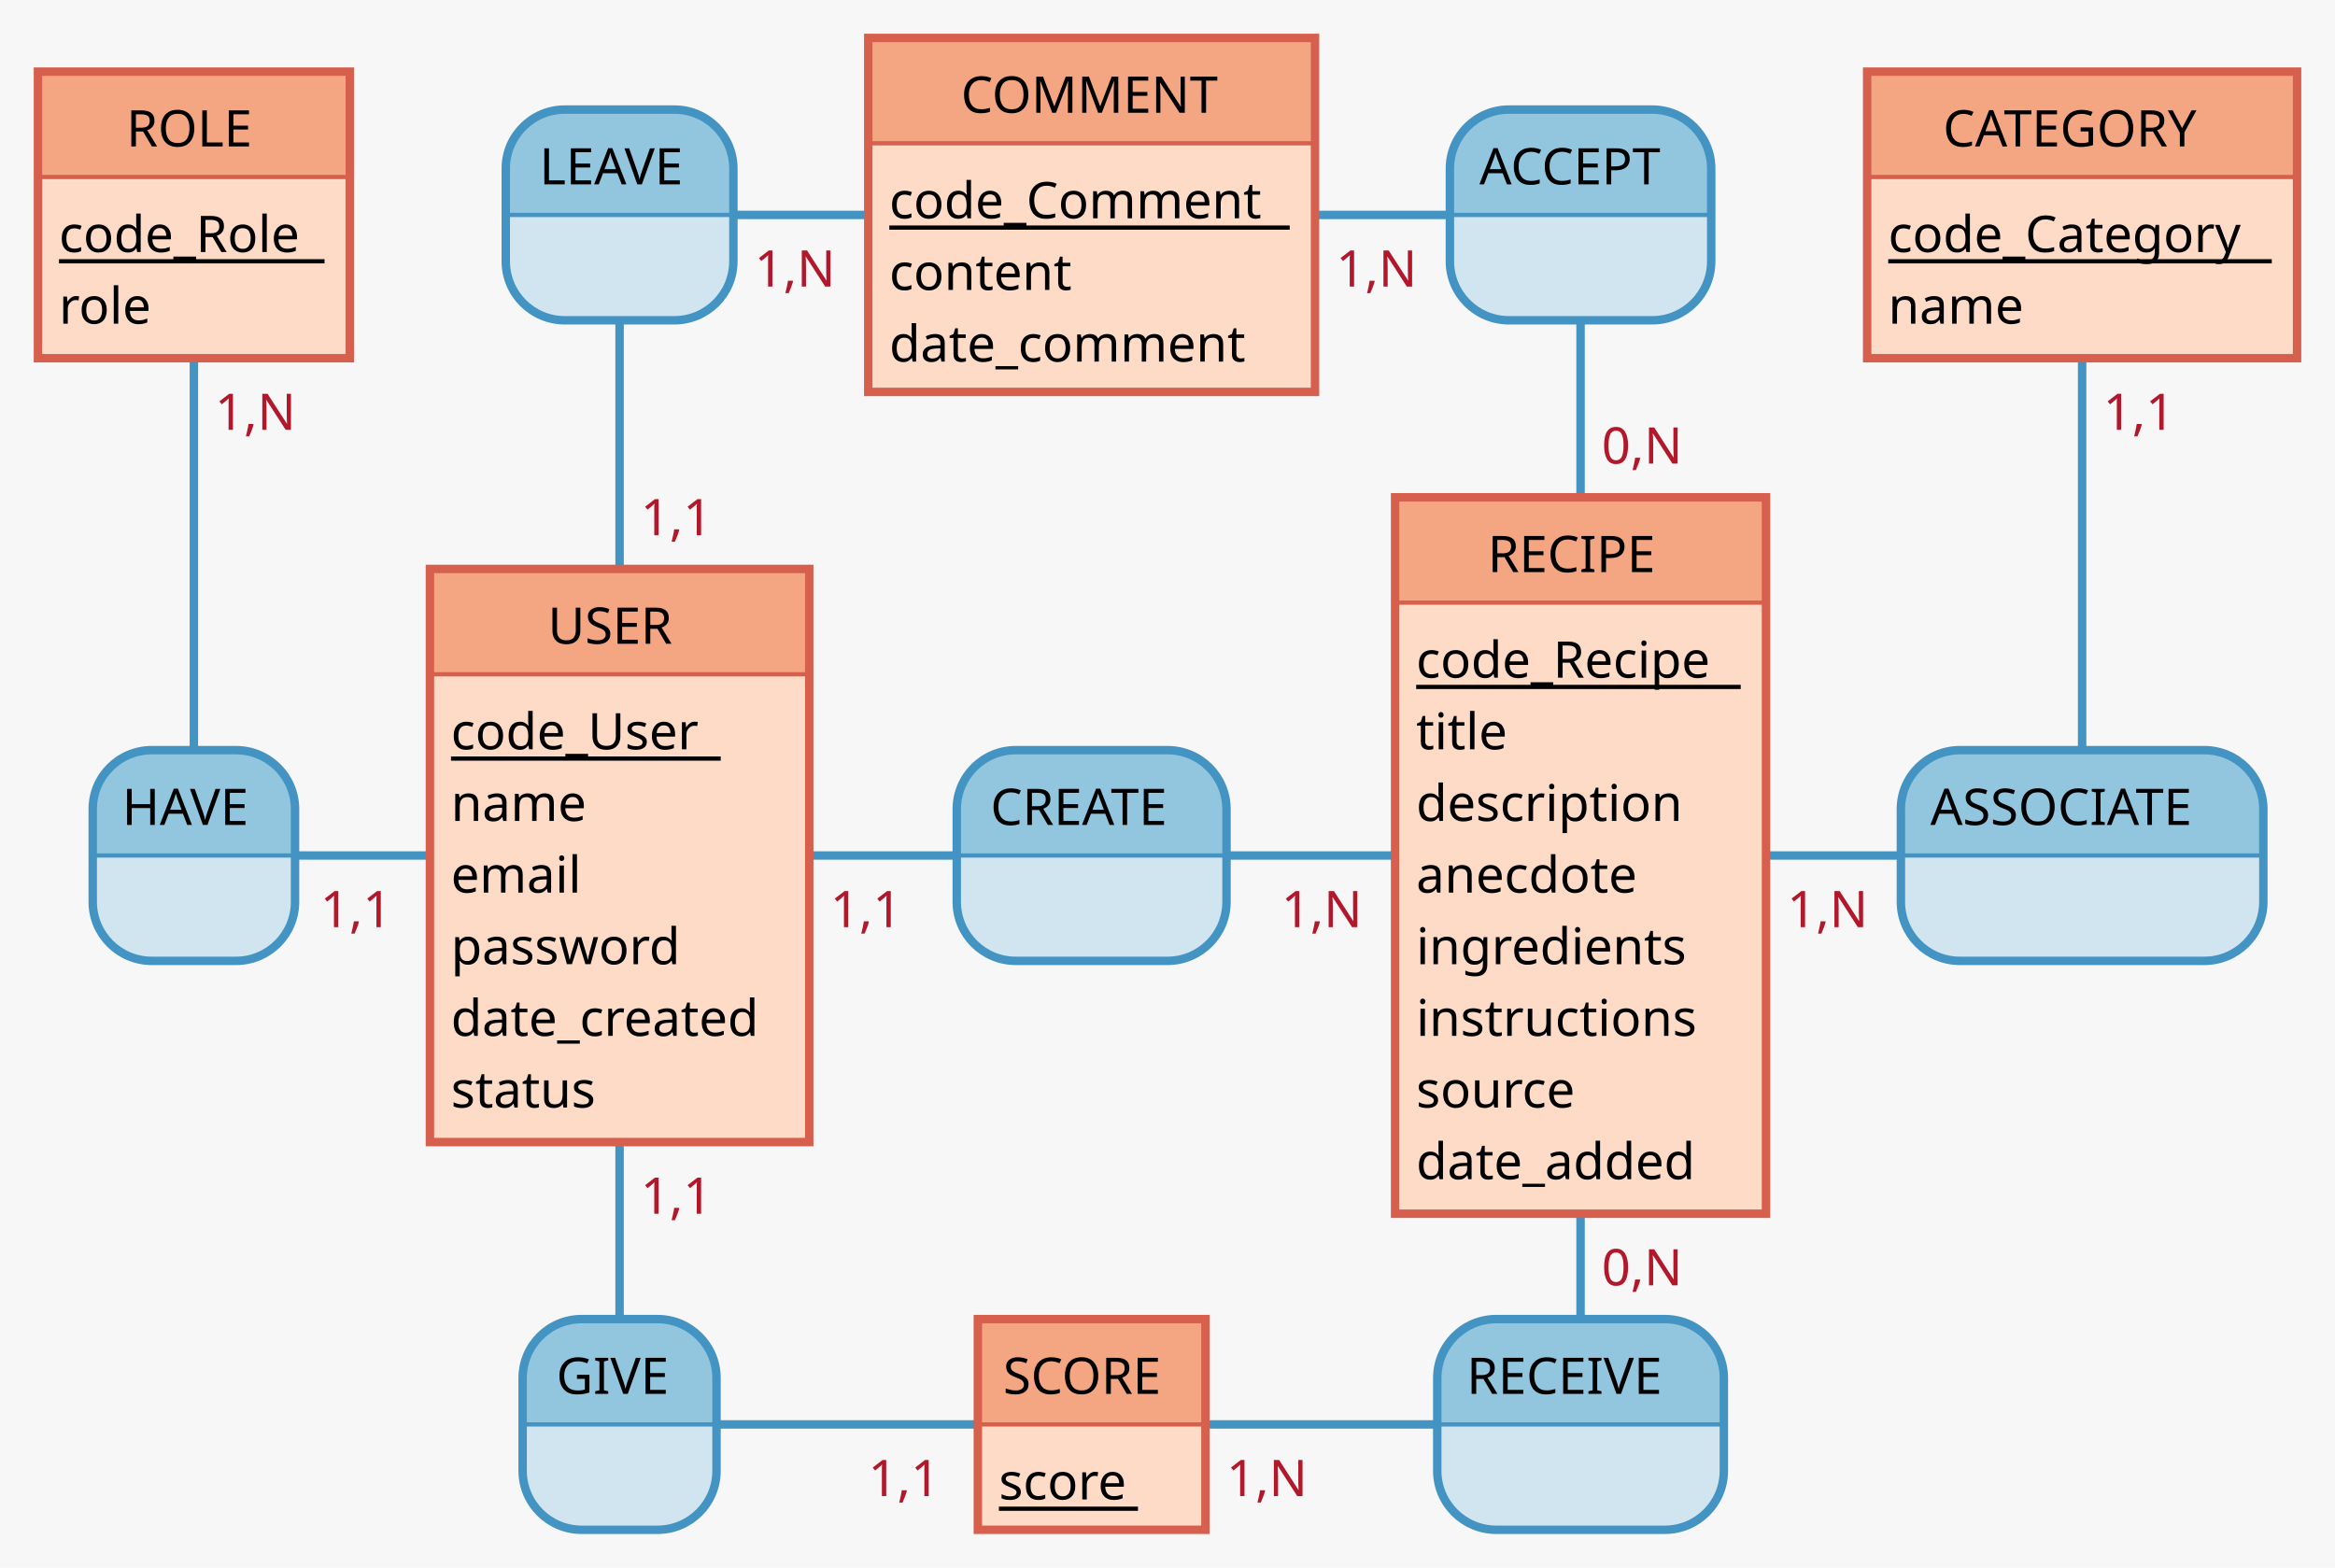
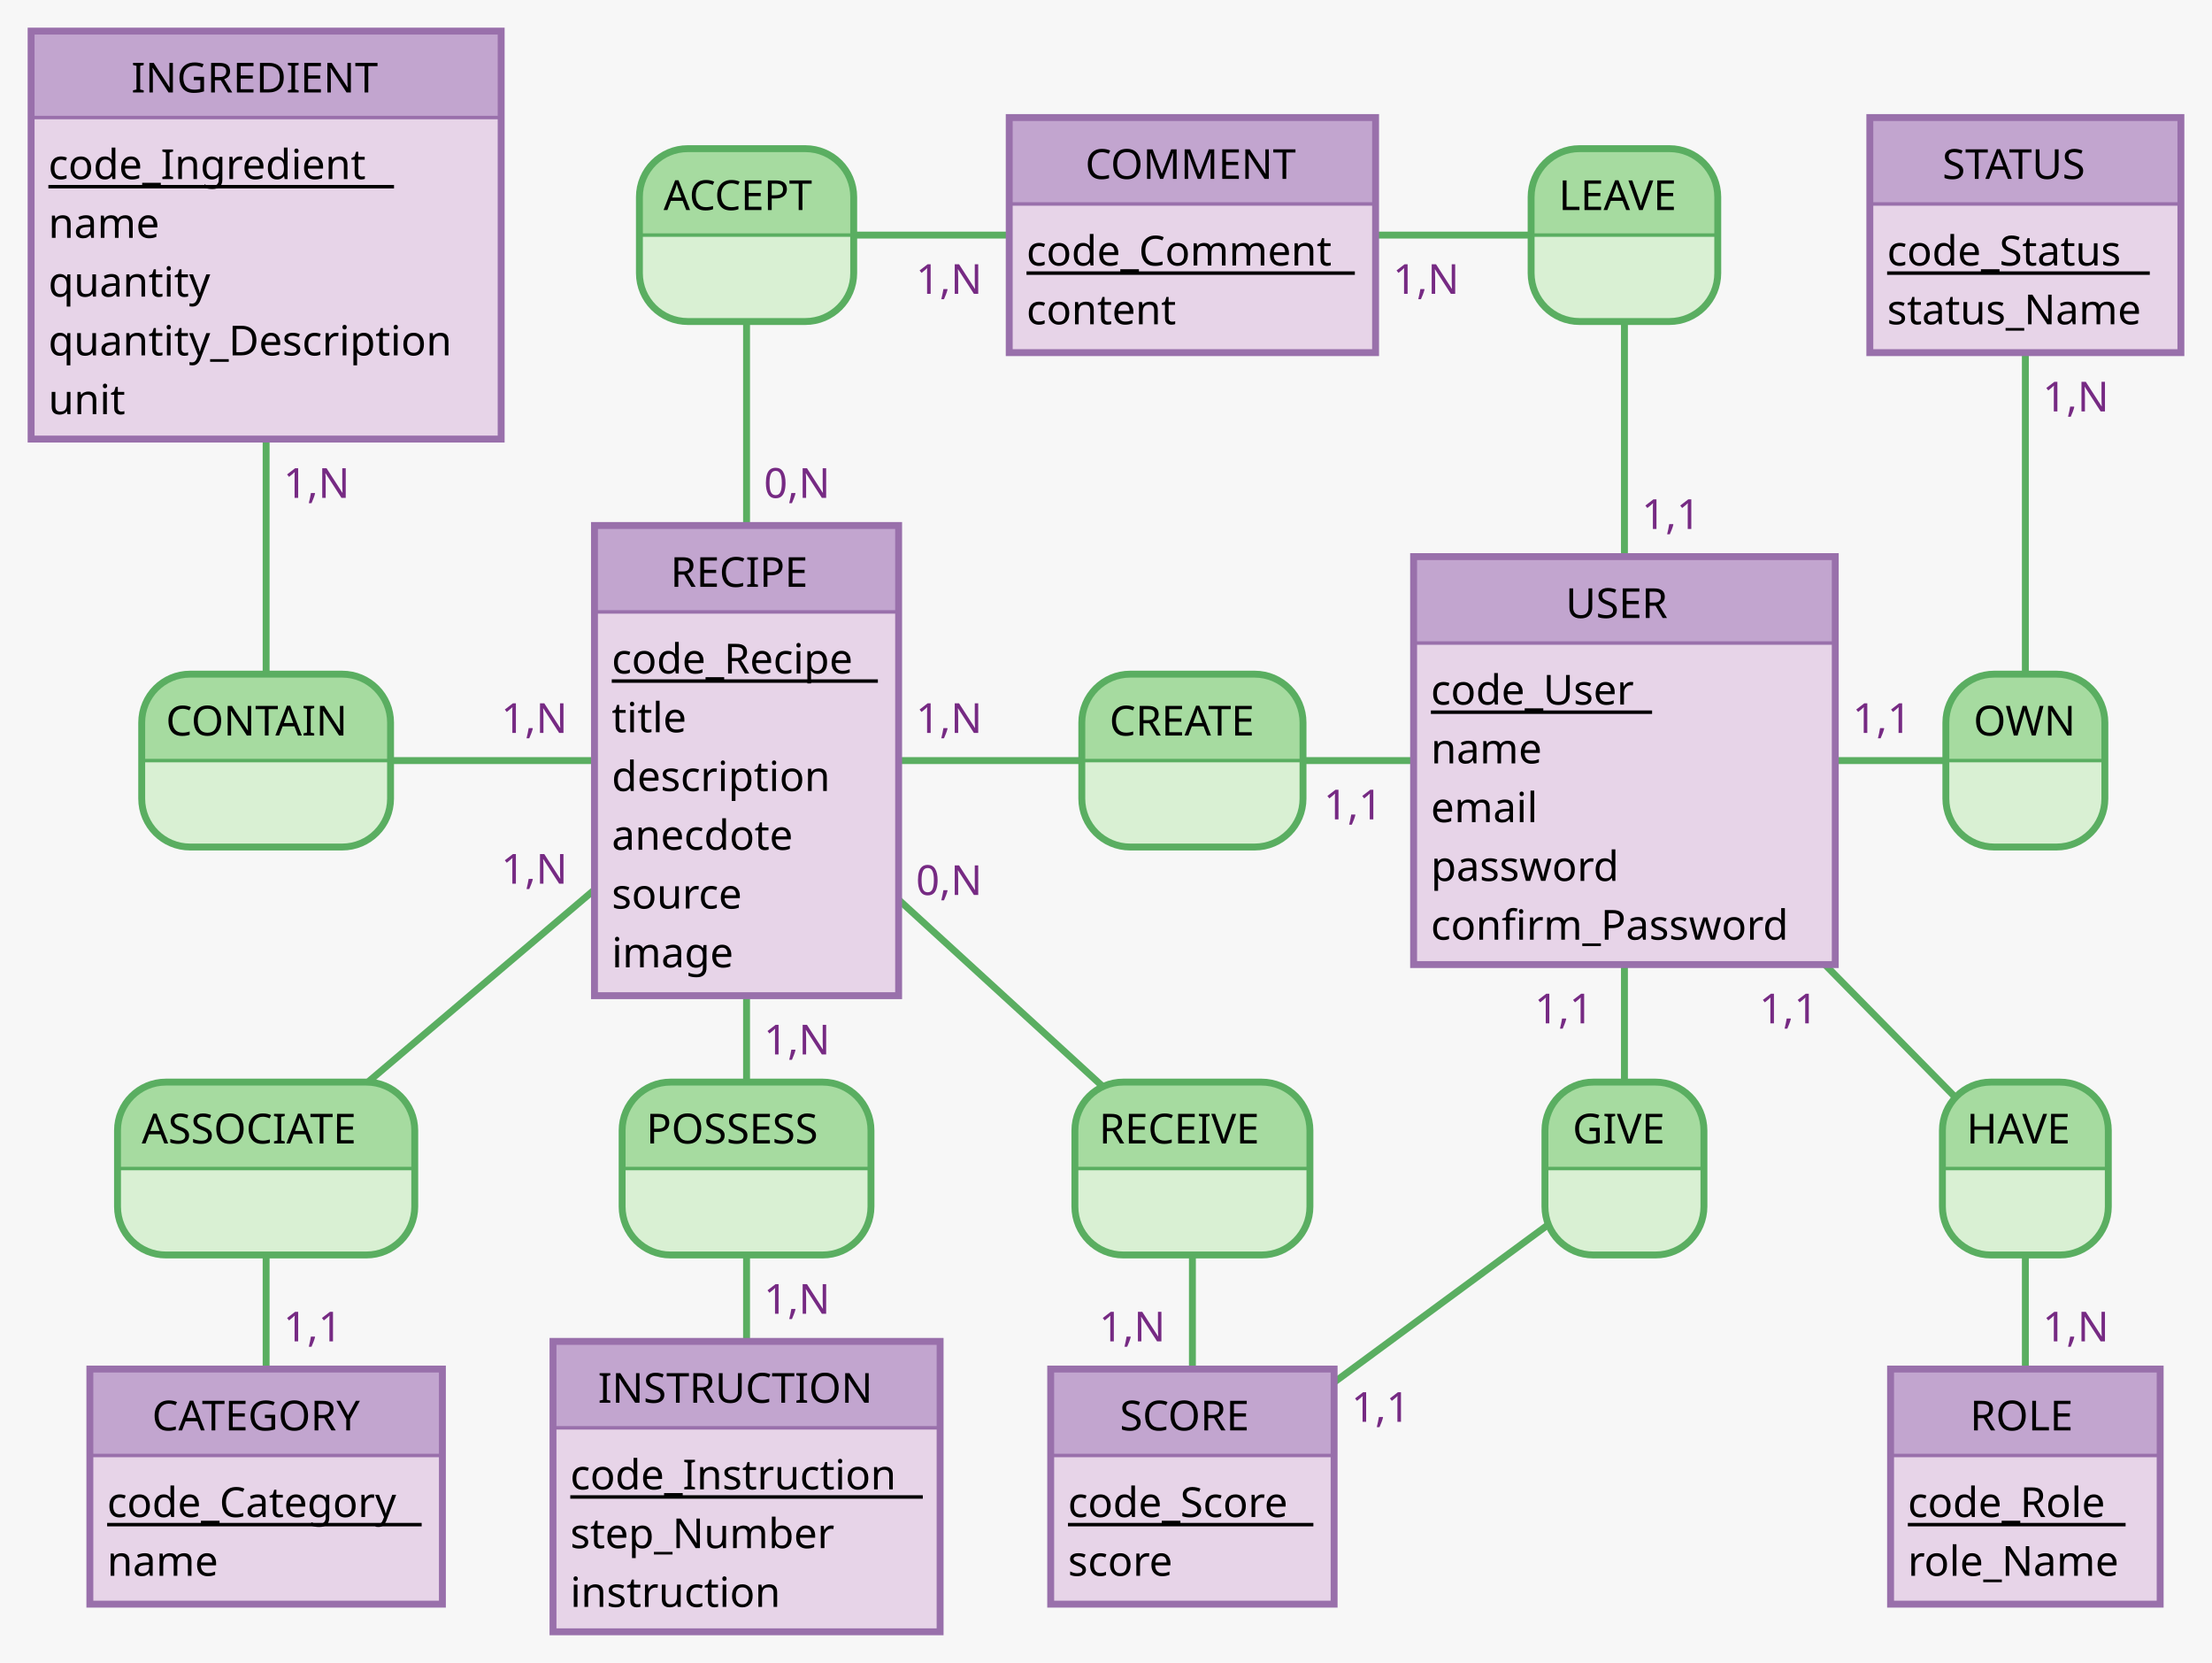
- <svg xmlns="http://www.w3.org/2000/svg" width="554" height="372" viewBox="0 0 554 372">
-   <rect x="0" y="0" width="554" height="372" fill="#f7f7f7" stroke="none" stroke-width="0" />
-   <g>
-     <line x1="259" y1="51" x2="147" y2="51" stroke="#4393c3" stroke-width="2" />
-     <line x1="147" y1="203" x2="147" y2="51" stroke="#4393c3" stroke-width="2" />
-     <g>
-       <path d="M160 26 a14 14 90 0 1 14 14 V51 h-54 V40 a14 14 90 0 1 14 -14" fill="#92c5de" stroke="#92c5de" stroke-width="0" />
-       <path d="M174 51 v11 a14 14 90 0 1 -14 14 H134 a14 14 90 0 1 -14 -14 V51 H54" fill="#d1e5f0" stroke="#d1e5f0" stroke-width="0" />
-       <rect x="120" y="26" width="54" height="50" fill="none" rx="14" stroke="#4393c3" stroke-width="2" />
-       <line x1="120" y1="51" x2="174" y2="51" stroke="#4393c3" stroke-width="1" />
-       <text x="128" y="43.75" fill="#000000" font-family="Verdana" font-size="12">LEAVE</text>
-     </g>
-     <text x="179" y="68" fill="#b2182b" font-family="Verdana" font-size="12">1,N</text>
-     <text x="152" y="127" fill="#b2182b" font-family="Verdana" font-size="12">1,1</text>
-   </g>
-   <g>
-     <line x1="375" y1="203" x2="375" y2="51" stroke="#4393c3" stroke-width="2" />
-     <line x1="259" y1="51" x2="375" y2="51" stroke="#4393c3" stroke-width="2" />
-     <g>
-       <path d="M392 26 a14 14 90 0 1 14 14 V51 h-62 V40 a14 14 90 0 1 14 -14" fill="#92c5de" stroke="#92c5de" stroke-width="0" />
-       <path d="M406 51 v11 a14 14 90 0 1 -14 14 H358 a14 14 90 0 1 -14 -14 V51 H62" fill="#d1e5f0" stroke="#d1e5f0" stroke-width="0" />
-       <rect x="344" y="26" width="62" height="50" fill="none" rx="14" stroke="#4393c3" stroke-width="2" />
-       <line x1="344" y1="51" x2="406" y2="51" stroke="#4393c3" stroke-width="1" />
-       <text x="351" y="43.75" fill="#000000" font-family="Verdana" font-size="12">ACCEPT</text>
-     </g>
-     <text x="380" y="110" fill="#b2182b" font-family="Verdana" font-size="12">0,N</text>
-     <text x="317" y="68" fill="#b2182b" font-family="Verdana" font-size="12">1,N</text>
-   </g>
-   <g>
-     <line x1="46" y1="51" x2="46" y2="203" stroke="#4393c3" stroke-width="2" />
-     <line x1="147" y1="203" x2="46" y2="203" stroke="#4393c3" stroke-width="2" />
-     <g>
-       <path d="M56 178 a14 14 90 0 1 14 14 V203 h-48 V192 a14 14 90 0 1 14 -14" fill="#92c5de" stroke="#92c5de" stroke-width="0" />
-       <path d="M70 203 v11 a14 14 90 0 1 -14 14 H36 a14 14 90 0 1 -14 -14 V203 H48" fill="#d1e5f0" stroke="#d1e5f0" stroke-width="0" />
-       <rect x="22" y="178" width="48" height="50" fill="none" rx="14" stroke="#4393c3" stroke-width="2" />
-       <line x1="22" y1="203" x2="70" y2="203" stroke="#4393c3" stroke-width="1" />
-       <text x="29" y="195.75" fill="#000000" font-family="Verdana" font-size="12">HAVE</text>
-     </g>
-     <text x="51" y="102" fill="#b2182b" font-family="Verdana" font-size="12">1,N</text>
-     <text x="76" y="220" fill="#b2182b" font-family="Verdana" font-size="12">1,1</text>
-   </g>
-   <g>
-     <line x1="375" y1="203" x2="259" y2="203" stroke="#4393c3" stroke-width="2" />
-     <line x1="147" y1="203" x2="259" y2="203" stroke="#4393c3" stroke-width="2" />
-     <g>
-       <path d="M277 178 a14 14 90 0 1 14 14 V203 h-64 V192 a14 14 90 0 1 14 -14" fill="#92c5de" stroke="#92c5de" stroke-width="0" />
-       <path d="M291 203 v11 a14 14 90 0 1 -14 14 H241 a14 14 90 0 1 -14 -14 V203 H64" fill="#d1e5f0" stroke="#d1e5f0" stroke-width="0" />
-       <rect x="227" y="178" width="64" height="50" fill="none" rx="14" stroke="#4393c3" stroke-width="2" />
-       <line x1="227" y1="203" x2="291" y2="203" stroke="#4393c3" stroke-width="1" />
-       <text x="235" y="195.75" fill="#000000" font-family="Verdana" font-size="12">CREATE</text>
-     </g>
-     <text x="304" y="220" fill="#b2182b" font-family="Verdana" font-size="12">1,N</text>
-     <text x="197" y="220" fill="#b2182b" font-family="Verdana" font-size="12">1,1</text>
-   </g>
-   <g>
-     <line x1="494" y1="51" x2="494" y2="203" stroke="#4393c3" stroke-width="2" />
-     <line x1="375" y1="203" x2="494" y2="203" stroke="#4393c3" stroke-width="2" />
-     <g>
-       <path d="M523 178 a14 14 90 0 1 14 14 V203 h-86 V192 a14 14 90 0 1 14 -14" fill="#92c5de" stroke="#92c5de" stroke-width="0" />
-       <path d="M537 203 v11 a14 14 90 0 1 -14 14 H465 a14 14 90 0 1 -14 -14 V203 H86" fill="#d1e5f0" stroke="#d1e5f0" stroke-width="0" />
-       <rect x="451" y="178" width="86" height="50" fill="none" rx="14" stroke="#4393c3" stroke-width="2" />
-       <line x1="451" y1="203" x2="537" y2="203" stroke="#4393c3" stroke-width="1" />
-       <text x="458" y="195.75" fill="#000000" font-family="Verdana" font-size="12">ASSOCIATE</text>
-     </g>
-     <text x="499" y="102" fill="#b2182b" font-family="Verdana" font-size="12">1,1</text>
-     <text x="424" y="220" fill="#b2182b" font-family="Verdana" font-size="12">1,N</text>
-   </g>
-   <g>
-     <line x1="259" y1="338" x2="147" y2="338" stroke="#4393c3" stroke-width="2" />
-     <line x1="147" y1="203" x2="147" y2="338" stroke="#4393c3" stroke-width="2" />
-     <g>
-       <path d="M156 313 a14 14 90 0 1 14 14 V338 h-46 V327 a14 14 90 0 1 14 -14" fill="#92c5de" stroke="#92c5de" stroke-width="0" />
-       <path d="M170 338 v11 a14 14 90 0 1 -14 14 H138 a14 14 90 0 1 -14 -14 V338 H46" fill="#d1e5f0" stroke="#d1e5f0" stroke-width="0" />
-       <rect x="124" y="313" width="46" height="50" fill="none" rx="14" stroke="#4393c3" stroke-width="2" />
-       <line x1="124" y1="338" x2="170" y2="338" stroke="#4393c3" stroke-width="1" />
-       <text x="132" y="330.75" fill="#000000" font-family="Verdana" font-size="12">GIVE</text>
-     </g>
-     <text x="206" y="355" fill="#b2182b" font-family="Verdana" font-size="12">1,1</text>
-     <text x="152" y="288" fill="#b2182b" font-family="Verdana" font-size="12">1,1</text>
-   </g>
-   <g>
-     <line x1="375" y1="203" x2="375" y2="338" stroke="#4393c3" stroke-width="2" />
-     <line x1="259" y1="338" x2="375" y2="338" stroke="#4393c3" stroke-width="2" />
-     <g>
-       <path d="M395 313 a14 14 90 0 1 14 14 V338 h-68 V327 a14 14 90 0 1 14 -14" fill="#92c5de" stroke="#92c5de" stroke-width="0" />
-       <path d="M409 338 v11 a14 14 90 0 1 -14 14 H355 a14 14 90 0 1 -14 -14 V338 H68" fill="#d1e5f0" stroke="#d1e5f0" stroke-width="0" />
-       <rect x="341" y="313" width="68" height="50" fill="none" rx="14" stroke="#4393c3" stroke-width="2" />
-       <line x1="341" y1="338" x2="409" y2="338" stroke="#4393c3" stroke-width="1" />
-       <text x="348" y="330.75" fill="#000000" font-family="Verdana" font-size="12">RECEIVE</text>
-     </g>
-     <text x="380" y="305" fill="#b2182b" font-family="Verdana" font-size="12">0,N</text>
-     <text x="291" y="355" fill="#b2182b" font-family="Verdana" font-size="12">1,N</text>
-   </g>
-   <g>
-     <g>
-       <rect x="9" y="17" width="74" height="25" fill="#f4a582" stroke="none" stroke-width="0" opacity="1" />
-       <rect x="9" y="42" width="74" height="43" fill="#fddbc7" stroke="none" stroke-width="0" opacity="1" />
-       <rect x="9" y="17" width="74" height="68" fill="none" stroke="#d6604d" stroke-width="2" opacity="1" />
-       <line x1="9" y1="42" x2="83" y2="42" stroke="#d6604d" stroke-width="1" />
-     </g>
-     <text x="30" y="34.75" fill="#000000" font-family="Verdana" font-size="12">ROLE</text>
-     <text x="14" y="59.8" fill="#000000" font-family="Verdana" font-size="12">code_Role</text>
-     <line x1="14" y1="62" x2="77" y2="62" stroke="#000000" stroke-width="1" />
-     <text x="14" y="76.8" fill="#000000" font-family="Verdana" font-size="12">role</text>
-   </g>
-   <g>
-     <g>
-       <rect x="206" y="9" width="106" height="25" fill="#f4a582" stroke="none" stroke-width="0" opacity="1" />
-       <rect x="206" y="34" width="106" height="59" fill="#fddbc7" stroke="none" stroke-width="0" opacity="1" />
-       <rect x="206" y="9" width="106" height="84" fill="none" stroke="#d6604d" stroke-width="2" opacity="1" />
-       <line x1="206" y1="34" x2="312" y2="34" stroke="#d6604d" stroke-width="1" />
-     </g>
-     <text x="228" y="26.75" fill="#000000" font-family="Verdana" font-size="12">COMMENT</text>
-     <text x="211" y="51.8" fill="#000000" font-family="Verdana" font-size="12">code_Comment</text>
-     <line x1="211" y1="54" x2="306" y2="54" stroke="#000000" stroke-width="1" />
-     <text x="211" y="68.8" fill="#000000" font-family="Verdana" font-size="12">content</text>
-     <text x="211" y="85.8" fill="#000000" font-family="Verdana" font-size="12">date_comment</text>
-   </g>
-   <g>
-     <g>
-       <rect x="443" y="17" width="102" height="25" fill="#f4a582" stroke="none" stroke-width="0" opacity="1" />
-       <rect x="443" y="42" width="102" height="43" fill="#fddbc7" stroke="none" stroke-width="0" opacity="1" />
-       <rect x="443" y="17" width="102" height="68" fill="none" stroke="#d6604d" stroke-width="2" opacity="1" />
-       <line x1="443" y1="42" x2="545" y2="42" stroke="#d6604d" stroke-width="1" />
-     </g>
-     <text x="461" y="34.75" fill="#000000" font-family="Verdana" font-size="12">CATEGORY</text>
-     <text x="448" y="59.8" fill="#000000" font-family="Verdana" font-size="12">code_Category</text>
-     <line x1="448" y1="62" x2="539" y2="62" stroke="#000000" stroke-width="1" />
-     <text x="448" y="76.8" fill="#000000" font-family="Verdana" font-size="12">name</text>
-   </g>
-   <g>
-     <g>
-       <rect x="102" y="135" width="90" height="25" fill="#f4a582" stroke="none" stroke-width="0" opacity="1" />
-       <rect x="102" y="160" width="90" height="111" fill="#fddbc7" stroke="none" stroke-width="0" opacity="1" />
-       <rect x="102" y="135" width="90" height="136" fill="none" stroke="#d6604d" stroke-width="2" opacity="1" />
-       <line x1="102" y1="160" x2="192" y2="160" stroke="#d6604d" stroke-width="1" />
-     </g>
-     <text x="130" y="152.75" fill="#000000" font-family="Verdana" font-size="12">USER</text>
-     <text x="107" y="177.8" fill="#000000" font-family="Verdana" font-size="12">code_User</text>
-     <line x1="107" y1="180" x2="171" y2="180" stroke="#000000" stroke-width="1" />
-     <text x="107" y="194.8" fill="#000000" font-family="Verdana" font-size="12">name</text>
-     <text x="107" y="211.8" fill="#000000" font-family="Verdana" font-size="12">email</text>
-     <text x="107" y="228.8" fill="#000000" font-family="Verdana" font-size="12">password</text>
-     <text x="107" y="245.8" fill="#000000" font-family="Verdana" font-size="12">date_created</text>
-     <text x="107" y="262.8" fill="#000000" font-family="Verdana" font-size="12">status</text>
-   </g>
-   <g>
-     <g>
-       <rect x="331" y="118" width="88" height="25" fill="#f4a582" stroke="none" stroke-width="0" opacity="1" />
-       <rect x="331" y="143" width="88" height="145" fill="#fddbc7" stroke="none" stroke-width="0" opacity="1" />
-       <rect x="331" y="118" width="88" height="170" fill="none" stroke="#d6604d" stroke-width="2" opacity="1" />
-       <line x1="331" y1="143" x2="419" y2="143" stroke="#d6604d" stroke-width="1" />
-     </g>
-     <text x="353" y="135.75" fill="#000000" font-family="Verdana" font-size="12">RECIPE</text>
-     <text x="336" y="160.8" fill="#000000" font-family="Verdana" font-size="12">code_Recipe</text>
-     <line x1="336" y1="163" x2="413" y2="163" stroke="#000000" stroke-width="1" />
-     <text x="336" y="177.8" fill="#000000" font-family="Verdana" font-size="12">title</text>
-     <text x="336" y="194.8" fill="#000000" font-family="Verdana" font-size="12">description</text>
-     <text x="336" y="211.8" fill="#000000" font-family="Verdana" font-size="12">anecdote</text>
-     <text x="336" y="228.8" fill="#000000" font-family="Verdana" font-size="12">ingredients</text>
-     <text x="336" y="245.8" fill="#000000" font-family="Verdana" font-size="12">instructions</text>
-     <text x="336" y="262.8" fill="#000000" font-family="Verdana" font-size="12">source</text>
-     <text x="336" y="279.8" fill="#000000" font-family="Verdana" font-size="12">date_added</text>
-   </g>
-   <g>
-     <g>
-       <rect x="232" y="313" width="54" height="25" fill="#f4a582" stroke="none" stroke-width="0" opacity="1" />
-       <rect x="232" y="338" width="54" height="25" fill="#fddbc7" stroke="none" stroke-width="0" opacity="1" />
-       <rect x="232" y="313" width="54" height="50" fill="none" stroke="#d6604d" stroke-width="2" opacity="1" />
-       <line x1="232" y1="338" x2="286" y2="338" stroke="#d6604d" stroke-width="1" />
-     </g>
-     <text x="238" y="330.75" fill="#000000" font-family="Verdana" font-size="12">SCORE</text>
-     <text x="237" y="355.8" fill="#000000" font-family="Verdana" font-size="12">score</text>
-     <line x1="237" y1="358" x2="270" y2="358" stroke="#000000" stroke-width="1" />
+ <svg xmlns="http://www.w3.org/2000/svg" width="640" height="481" viewBox="0 0 640 481">
+   <rect x="0" y="0" width="640" height="481" fill="#f7f7f7" stroke="none" stroke-width="0" />
+   <g>
+     <line x1="216" y1="220" x2="216" y2="68" stroke="#5aae61" stroke-width="2" />
+     <line x1="345" y1="68" x2="216" y2="68" stroke="#5aae61" stroke-width="2" />
+     <g>
+       <path d="M233 43 a14 14 90 0 1 14 14 V68 h-62 V57 a14 14 90 0 1 14 -14" fill="#a6dba0" stroke="#a6dba0" stroke-width="0" />
+       <path d="M247 68 v11 a14 14 90 0 1 -14 14 H199 a14 14 90 0 1 -14 -14 V68 H62" fill="#d9f0d3" stroke="#d9f0d3" stroke-width="0" />
+       <rect x="185" y="43" width="62" height="50" fill="none" rx="14" stroke="#5aae61" stroke-width="2" />
+       <line x1="185" y1="68" x2="247" y2="68" stroke="#5aae61" stroke-width="1" />
+       <text x="192" y="60.75" fill="#000000" font-family="Verdana" font-size="12">ACCEPT</text>
+     </g>
+     <text x="221" y="144" fill="#762a83" font-family="Verdana" font-size="12">0,N</text>
+     <text x="265" y="85" fill="#762a83" font-family="Verdana" font-size="12">1,N</text>
+   </g>
+   <g>
+     <line x1="345" y1="68" x2="470" y2="68" stroke="#5aae61" stroke-width="2" />
+     <line x1="470" y1="220" x2="470" y2="68" stroke="#5aae61" stroke-width="2" />
+     <g>
+       <path d="M483 43 a14 14 90 0 1 14 14 V68 h-54 V57 a14 14 90 0 1 14 -14" fill="#a6dba0" stroke="#a6dba0" stroke-width="0" />
+       <path d="M497 68 v11 a14 14 90 0 1 -14 14 H457 a14 14 90 0 1 -14 -14 V68 H54" fill="#d9f0d3" stroke="#d9f0d3" stroke-width="0" />
+       <rect x="443" y="43" width="54" height="50" fill="none" rx="14" stroke="#5aae61" stroke-width="2" />
+       <line x1="443" y1="68" x2="497" y2="68" stroke="#5aae61" stroke-width="1" />
+       <text x="451" y="60.75" fill="#000000" font-family="Verdana" font-size="12">LEAVE</text>
+     </g>
+     <text x="403" y="85" fill="#762a83" font-family="Verdana" font-size="12">1,N</text>
+     <text x="475" y="153" fill="#762a83" font-family="Verdana" font-size="12">1,1</text>
+   </g>
+   <g>
+     <line x1="216" y1="220" x2="77" y2="220" stroke="#5aae61" stroke-width="2" />
+     <line x1="77" y1="68" x2="77" y2="220" stroke="#5aae61" stroke-width="2" />
+     <g>
+       <path d="M99 195 a14 14 90 0 1 14 14 V220 h-72 V209 a14 14 90 0 1 14 -14" fill="#a6dba0" stroke="#a6dba0" stroke-width="0" />
+       <path d="M113 220 v11 a14 14 90 0 1 -14 14 H55 a14 14 90 0 1 -14 -14 V220 H72" fill="#d9f0d3" stroke="#d9f0d3" stroke-width="0" />
+       <rect x="41" y="195" width="72" height="50" fill="none" rx="14" stroke="#5aae61" stroke-width="2" />
+       <line x1="41" y1="220" x2="113" y2="220" stroke="#5aae61" stroke-width="1" />
+       <text x="48" y="212.75" fill="#000000" font-family="Verdana" font-size="12">CONTAIN</text>
+     </g>
+     <text x="145" y="212" fill="#762a83" font-family="Verdana" font-size="12">1,N</text>
+     <text x="82" y="144" fill="#762a83" font-family="Verdana" font-size="12">1,N</text>
+   </g>
+   <g>
+     <line x1="216" y1="220" x2="345" y2="220" stroke="#5aae61" stroke-width="2" />
+     <line x1="470" y1="220" x2="345" y2="220" stroke="#5aae61" stroke-width="2" />
+     <g>
+       <path d="M363 195 a14 14 90 0 1 14 14 V220 h-64 V209 a14 14 90 0 1 14 -14" fill="#a6dba0" stroke="#a6dba0" stroke-width="0" />
+       <path d="M377 220 v11 a14 14 90 0 1 -14 14 H327 a14 14 90 0 1 -14 -14 V220 H64" fill="#d9f0d3" stroke="#d9f0d3" stroke-width="0" />
+       <rect x="313" y="195" width="64" height="50" fill="none" rx="14" stroke="#5aae61" stroke-width="2" />
+       <line x1="313" y1="220" x2="377" y2="220" stroke="#5aae61" stroke-width="1" />
+       <text x="321" y="212.75" fill="#000000" font-family="Verdana" font-size="12">CREATE</text>
+     </g>
+     <text x="265" y="212" fill="#762a83" font-family="Verdana" font-size="12">1,N</text>
+     <text x="383" y="237" fill="#762a83" font-family="Verdana" font-size="12">1,1</text>
+   </g>
+   <g>
+     <line x1="470" y1="220" x2="586" y2="220" stroke="#5aae61" stroke-width="2" />
+     <line x1="586" y1="68" x2="586" y2="220" stroke="#5aae61" stroke-width="2" />
+     <g>
+       <path d="M595 195 a14 14 90 0 1 14 14 V220 h-46 V209 a14 14 90 0 1 14 -14" fill="#a6dba0" stroke="#a6dba0" stroke-width="0" />
+       <path d="M609 220 v11 a14 14 90 0 1 -14 14 H577 a14 14 90 0 1 -14 -14 V220 H46" fill="#d9f0d3" stroke="#d9f0d3" stroke-width="0" />
+       <rect x="563" y="195" width="46" height="50" fill="none" rx="14" stroke="#5aae61" stroke-width="2" />
+       <line x1="563" y1="220" x2="609" y2="220" stroke="#5aae61" stroke-width="1" />
+       <text x="571" y="212.75" fill="#000000" font-family="Verdana" font-size="12">OWN</text>
+     </g>
+     <text x="536" y="212" fill="#762a83" font-family="Verdana" font-size="12">1,1</text>
+     <text x="591" y="119" fill="#762a83" font-family="Verdana" font-size="12">1,N</text>
+   </g>
+   <g>
+     <line x1="77" y1="430" x2="77" y2="338" stroke="#5aae61" stroke-width="2" />
+     <line x1="216" y1="220" x2="77" y2="338" stroke="#5aae61" stroke-width="2" />
+     <g>
+       <path d="M106 313 a14 14 90 0 1 14 14 V338 h-86 V327 a14 14 90 0 1 14 -14" fill="#a6dba0" stroke="#a6dba0" stroke-width="0" />
+       <path d="M120 338 v11 a14 14 90 0 1 -14 14 H48 a14 14 90 0 1 -14 -14 V338 H86" fill="#d9f0d3" stroke="#d9f0d3" stroke-width="0" />
+       <rect x="34" y="313" width="86" height="50" fill="none" rx="14" stroke="#5aae61" stroke-width="2" />
+       <line x1="34" y1="338" x2="120" y2="338" stroke="#5aae61" stroke-width="1" />
+       <text x="41" y="330.75" fill="#000000" font-family="Verdana" font-size="12">ASSOCIATE</text>
+     </g>
+     <text x="82" y="388" fill="#762a83" font-family="Verdana" font-size="12">1,1</text>
+     <text x="145" y="255.61" fill="#762a83" font-family="Verdana" font-size="12">1,N</text>
+   </g>
+   <g>
+     <line x1="216" y1="220" x2="216" y2="338" stroke="#5aae61" stroke-width="2" />
+     <line x1="216" y1="430" x2="216" y2="338" stroke="#5aae61" stroke-width="2" />
+     <g>
+       <path d="M238 313 a14 14 90 0 1 14 14 V338 h-72 V327 a14 14 90 0 1 14 -14" fill="#a6dba0" stroke="#a6dba0" stroke-width="0" />
+       <path d="M252 338 v11 a14 14 90 0 1 -14 14 H194 a14 14 90 0 1 -14 -14 V338 H72" fill="#d9f0d3" stroke="#d9f0d3" stroke-width="0" />
+       <rect x="180" y="313" width="72" height="50" fill="none" rx="14" stroke="#5aae61" stroke-width="2" />
+       <line x1="180" y1="338" x2="252" y2="338" stroke="#5aae61" stroke-width="1" />
+       <text x="187" y="330.75" fill="#000000" font-family="Verdana" font-size="12">POSSESS</text>
+     </g>
+     <text x="221" y="305" fill="#762a83" font-family="Verdana" font-size="12">1,N</text>
+     <text x="221" y="380" fill="#762a83" font-family="Verdana" font-size="12">1,N</text>
+   </g>
+   <g>
+     <line x1="216" y1="220" x2="345" y2="338" stroke="#5aae61" stroke-width="2" />
+     <line x1="345" y1="430" x2="345" y2="338" stroke="#5aae61" stroke-width="2" />
+     <g>
+       <path d="M365 313 a14 14 90 0 1 14 14 V338 h-68 V327 a14 14 90 0 1 14 -14" fill="#a6dba0" stroke="#a6dba0" stroke-width="0" />
+       <path d="M379 338 v11 a14 14 90 0 1 -14 14 H325 a14 14 90 0 1 -14 -14 V338 H68" fill="#d9f0d3" stroke="#d9f0d3" stroke-width="0" />
+       <rect x="311" y="313" width="68" height="50" fill="none" rx="14" stroke="#5aae61" stroke-width="2" />
+       <line x1="311" y1="338" x2="379" y2="338" stroke="#5aae61" stroke-width="1" />
+       <text x="318" y="330.75" fill="#000000" font-family="Verdana" font-size="12">RECEIVE</text>
+     </g>
+     <text x="265" y="258.87" fill="#762a83" font-family="Verdana" font-size="12">0,N</text>
+     <text x="318" y="388" fill="#762a83" font-family="Verdana" font-size="12">1,N</text>
+   </g>
+   <g>
+     <line x1="345" y1="430" x2="470" y2="338" stroke="#5aae61" stroke-width="2" />
+     <line x1="470" y1="220" x2="470" y2="338" stroke="#5aae61" stroke-width="2" />
+     <g>
+       <path d="M479 313 a14 14 90 0 1 14 14 V338 h-46 V327 a14 14 90 0 1 14 -14" fill="#a6dba0" stroke="#a6dba0" stroke-width="0" />
+       <path d="M493 338 v11 a14 14 90 0 1 -14 14 H461 a14 14 90 0 1 -14 -14 V338 H46" fill="#d9f0d3" stroke="#d9f0d3" stroke-width="0" />
+       <rect x="447" y="313" width="46" height="50" fill="none" rx="14" stroke="#5aae61" stroke-width="2" />
+       <line x1="447" y1="338" x2="493" y2="338" stroke="#5aae61" stroke-width="1" />
+       <text x="455" y="330.75" fill="#000000" font-family="Verdana" font-size="12">GIVE</text>
+     </g>
+     <text x="391" y="411.26" fill="#762a83" font-family="Verdana" font-size="12">1,1</text>
+     <text x="444" y="296" fill="#762a83" font-family="Verdana" font-size="12">1,1</text>
+   </g>
+   <g>
+     <line x1="586" y1="430" x2="586" y2="338" stroke="#5aae61" stroke-width="2" />
+     <line x1="470" y1="220" x2="586" y2="338" stroke="#5aae61" stroke-width="2" />
+     <g>
+       <path d="M596 313 a14 14 90 0 1 14 14 V338 h-48 V327 a14 14 90 0 1 14 -14" fill="#a6dba0" stroke="#a6dba0" stroke-width="0" />
+       <path d="M610 338 v11 a14 14 90 0 1 -14 14 H576 a14 14 90 0 1 -14 -14 V338 H48" fill="#d9f0d3" stroke="#d9f0d3" stroke-width="0" />
+       <rect x="562" y="313" width="48" height="50" fill="none" rx="14" stroke="#5aae61" stroke-width="2" />
+       <line x1="562" y1="338" x2="610" y2="338" stroke="#5aae61" stroke-width="1" />
+       <text x="569" y="330.75" fill="#000000" font-family="Verdana" font-size="12">HAVE</text>
+     </g>
+     <text x="591" y="388" fill="#762a83" font-family="Verdana" font-size="12">1,N</text>
+     <text x="508.99" y="296" fill="#762a83" font-family="Verdana" font-size="12">1,1</text>
+   </g>
+   <g>
+     <g>
+       <rect x="9" y="9" width="136" height="25" fill="#c2a5cf" stroke="none" stroke-width="0" opacity="1" />
+       <rect x="9" y="34" width="136" height="93" fill="#e7d4e8" stroke="none" stroke-width="0" opacity="1" />
+       <rect x="9" y="9" width="136" height="118" fill="none" stroke="#9970ab" stroke-width="2" opacity="1" />
+       <line x1="9" y1="34" x2="145" y2="34" stroke="#9970ab" stroke-width="1" />
+     </g>
+     <text x="38" y="26.75" fill="#000000" font-family="Verdana" font-size="12">INGREDIENT</text>
+     <text x="14" y="51.8" fill="#000000" font-family="Verdana" font-size="12">code_Ingredient</text>
+     <line x1="14" y1="54" x2="114" y2="54" stroke="#000000" stroke-width="1" />
+     <text x="14" y="68.8" fill="#000000" font-family="Verdana" font-size="12">name</text>
+     <text x="14" y="85.8" fill="#000000" font-family="Verdana" font-size="12">quantity</text>
+     <text x="14" y="102.8" fill="#000000" font-family="Verdana" font-size="12">quantity_Description</text>
+     <text x="14" y="119.8" fill="#000000" font-family="Verdana" font-size="12">unit</text>
+   </g>
+   <g>
+     <g>
+       <rect x="292" y="34" width="106" height="25" fill="#c2a5cf" stroke="none" stroke-width="0" opacity="1" />
+       <rect x="292" y="59" width="106" height="43" fill="#e7d4e8" stroke="none" stroke-width="0" opacity="1" />
+       <rect x="292" y="34" width="106" height="68" fill="none" stroke="#9970ab" stroke-width="2" opacity="1" />
+       <line x1="292" y1="59" x2="398" y2="59" stroke="#9970ab" stroke-width="1" />
+     </g>
+     <text x="314" y="51.75" fill="#000000" font-family="Verdana" font-size="12">COMMENT</text>
+     <text x="297" y="76.8" fill="#000000" font-family="Verdana" font-size="12">code_Comment</text>
+     <line x1="297" y1="79" x2="392" y2="79" stroke="#000000" stroke-width="1" />
+     <text x="297" y="93.8" fill="#000000" font-family="Verdana" font-size="12">content</text>
+   </g>
+   <g>
+     <g>
+       <rect x="541" y="34" width="90" height="25" fill="#c2a5cf" stroke="none" stroke-width="0" opacity="1" />
+       <rect x="541" y="59" width="90" height="43" fill="#e7d4e8" stroke="none" stroke-width="0" opacity="1" />
+       <rect x="541" y="34" width="90" height="68" fill="none" stroke="#9970ab" stroke-width="2" opacity="1" />
+       <line x1="541" y1="59" x2="631" y2="59" stroke="#9970ab" stroke-width="1" />
+     </g>
+     <text x="562" y="51.75" fill="#000000" font-family="Verdana" font-size="12">STATUS</text>
+     <text x="546" y="76.8" fill="#000000" font-family="Verdana" font-size="12">code_Status</text>
+     <line x1="546" y1="79" x2="622" y2="79" stroke="#000000" stroke-width="1" />
+     <text x="546" y="93.8" fill="#000000" font-family="Verdana" font-size="12">status_Name</text>
+   </g>
+   <g>
+     <g>
+       <rect x="172" y="152" width="88" height="25" fill="#c2a5cf" stroke="none" stroke-width="0" opacity="1" />
+       <rect x="172" y="177" width="88" height="111" fill="#e7d4e8" stroke="none" stroke-width="0" opacity="1" />
+       <rect x="172" y="152" width="88" height="136" fill="none" stroke="#9970ab" stroke-width="2" opacity="1" />
+       <line x1="172" y1="177" x2="260" y2="177" stroke="#9970ab" stroke-width="1" />
+     </g>
+     <text x="194" y="169.75" fill="#000000" font-family="Verdana" font-size="12">RECIPE</text>
+     <text x="177" y="194.8" fill="#000000" font-family="Verdana" font-size="12">code_Recipe</text>
+     <line x1="177" y1="197" x2="254" y2="197" stroke="#000000" stroke-width="1" />
+     <text x="177" y="211.8" fill="#000000" font-family="Verdana" font-size="12">title</text>
+     <text x="177" y="228.8" fill="#000000" font-family="Verdana" font-size="12">description</text>
+     <text x="177" y="245.8" fill="#000000" font-family="Verdana" font-size="12">anecdote</text>
+     <text x="177" y="262.8" fill="#000000" font-family="Verdana" font-size="12">source</text>
+     <text x="177" y="279.8" fill="#000000" font-family="Verdana" font-size="12">image</text>
+   </g>
+   <g>
+     <g>
+       <rect x="409" y="161" width="122" height="25" fill="#c2a5cf" stroke="none" stroke-width="0" opacity="1" />
+       <rect x="409" y="186" width="122" height="93" fill="#e7d4e8" stroke="none" stroke-width="0" opacity="1" />
+       <rect x="409" y="161" width="122" height="118" fill="none" stroke="#9970ab" stroke-width="2" opacity="1" />
+       <line x1="409" y1="186" x2="531" y2="186" stroke="#9970ab" stroke-width="1" />
+     </g>
+     <text x="453" y="178.75" fill="#000000" font-family="Verdana" font-size="12">USER</text>
+     <text x="414" y="203.8" fill="#000000" font-family="Verdana" font-size="12">code_User</text>
+     <line x1="414" y1="206" x2="478" y2="206" stroke="#000000" stroke-width="1" />
+     <text x="414" y="220.8" fill="#000000" font-family="Verdana" font-size="12">name</text>
+     <text x="414" y="237.8" fill="#000000" font-family="Verdana" font-size="12">email</text>
+     <text x="414" y="254.8" fill="#000000" font-family="Verdana" font-size="12">password</text>
+     <text x="414" y="271.8" fill="#000000" font-family="Verdana" font-size="12">confirm_Password</text>
+   </g>
+   <g>
+     <g>
+       <rect x="26" y="396" width="102" height="25" fill="#c2a5cf" stroke="none" stroke-width="0" opacity="1" />
+       <rect x="26" y="421" width="102" height="43" fill="#e7d4e8" stroke="none" stroke-width="0" opacity="1" />
+       <rect x="26" y="396" width="102" height="68" fill="none" stroke="#9970ab" stroke-width="2" opacity="1" />
+       <line x1="26" y1="421" x2="128" y2="421" stroke="#9970ab" stroke-width="1" />
+     </g>
+     <text x="44" y="413.75" fill="#000000" font-family="Verdana" font-size="12">CATEGORY</text>
+     <text x="31" y="438.8" fill="#000000" font-family="Verdana" font-size="12">code_Category</text>
+     <line x1="31" y1="441" x2="122" y2="441" stroke="#000000" stroke-width="1" />
+     <text x="31" y="455.8" fill="#000000" font-family="Verdana" font-size="12">name</text>
+   </g>
+   <g>
+     <g>
+       <rect x="160" y="388" width="112" height="25" fill="#c2a5cf" stroke="none" stroke-width="0" opacity="1" />
+       <rect x="160" y="413" width="112" height="59" fill="#e7d4e8" stroke="none" stroke-width="0" opacity="1" />
+       <rect x="160" y="388" width="112" height="84" fill="none" stroke="#9970ab" stroke-width="2" opacity="1" />
+       <line x1="160" y1="413" x2="272" y2="413" stroke="#9970ab" stroke-width="1" />
+     </g>
+     <text x="173" y="405.75" fill="#000000" font-family="Verdana" font-size="12">INSTRUCTION</text>
+     <text x="165" y="430.8" fill="#000000" font-family="Verdana" font-size="12">code_Instruction</text>
+     <line x1="165" y1="433" x2="267" y2="433" stroke="#000000" stroke-width="1" />
+     <text x="165" y="447.8" fill="#000000" font-family="Verdana" font-size="12">step_Number</text>
+     <text x="165" y="464.8" fill="#000000" font-family="Verdana" font-size="12">instruction</text>
+   </g>
+   <g>
+     <g>
+       <rect x="304" y="396" width="82" height="25" fill="#c2a5cf" stroke="none" stroke-width="0" opacity="1" />
+       <rect x="304" y="421" width="82" height="43" fill="#e7d4e8" stroke="none" stroke-width="0" opacity="1" />
+       <rect x="304" y="396" width="82" height="68" fill="none" stroke="#9970ab" stroke-width="2" opacity="1" />
+       <line x1="304" y1="421" x2="386" y2="421" stroke="#9970ab" stroke-width="1" />
+     </g>
+     <text x="324" y="413.75" fill="#000000" font-family="Verdana" font-size="12">SCORE</text>
+     <text x="309" y="438.8" fill="#000000" font-family="Verdana" font-size="12">code_Score</text>
+     <line x1="309" y1="441" x2="380" y2="441" stroke="#000000" stroke-width="1" />
+     <text x="309" y="455.8" fill="#000000" font-family="Verdana" font-size="12">score</text>
+   </g>
+   <g>
+     <g>
+       <rect x="547" y="396" width="78" height="25" fill="#c2a5cf" stroke="none" stroke-width="0" opacity="1" />
+       <rect x="547" y="421" width="78" height="43" fill="#e7d4e8" stroke="none" stroke-width="0" opacity="1" />
+       <rect x="547" y="396" width="78" height="68" fill="none" stroke="#9970ab" stroke-width="2" opacity="1" />
+       <line x1="547" y1="421" x2="625" y2="421" stroke="#9970ab" stroke-width="1" />
+     </g>
+     <text x="570" y="413.75" fill="#000000" font-family="Verdana" font-size="12">ROLE</text>
+     <text x="552" y="438.8" fill="#000000" font-family="Verdana" font-size="12">code_Role</text>
+     <line x1="552" y1="441" x2="615" y2="441" stroke="#000000" stroke-width="1" />
+     <text x="552" y="455.8" fill="#000000" font-family="Verdana" font-size="12">role_Name</text>
  </g>
</svg>
